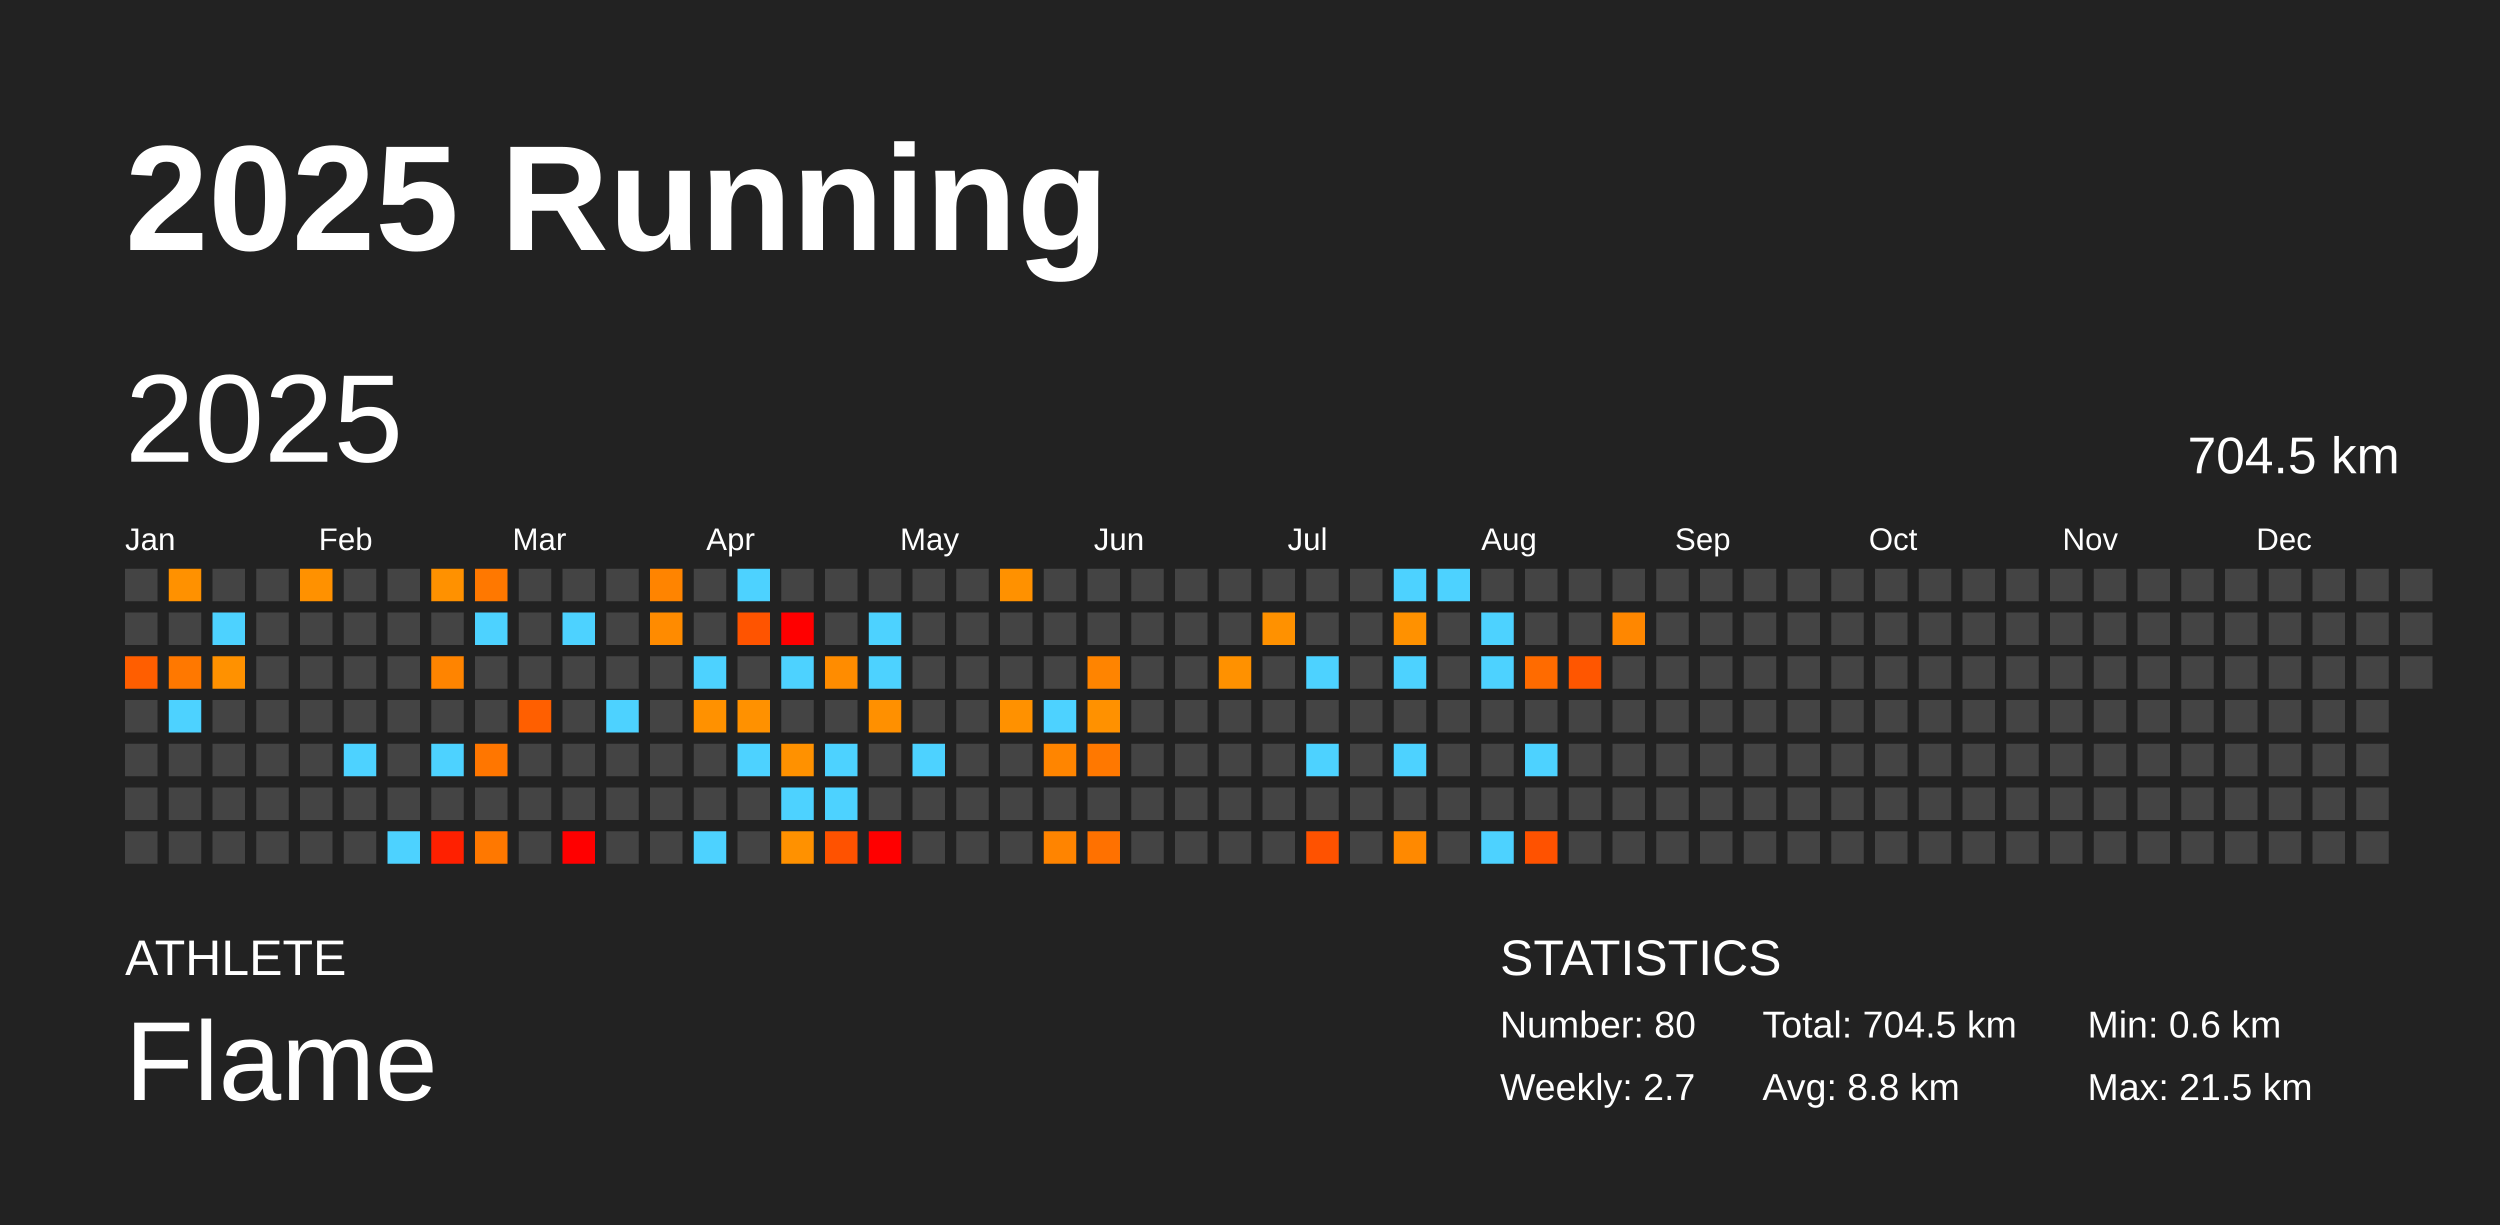
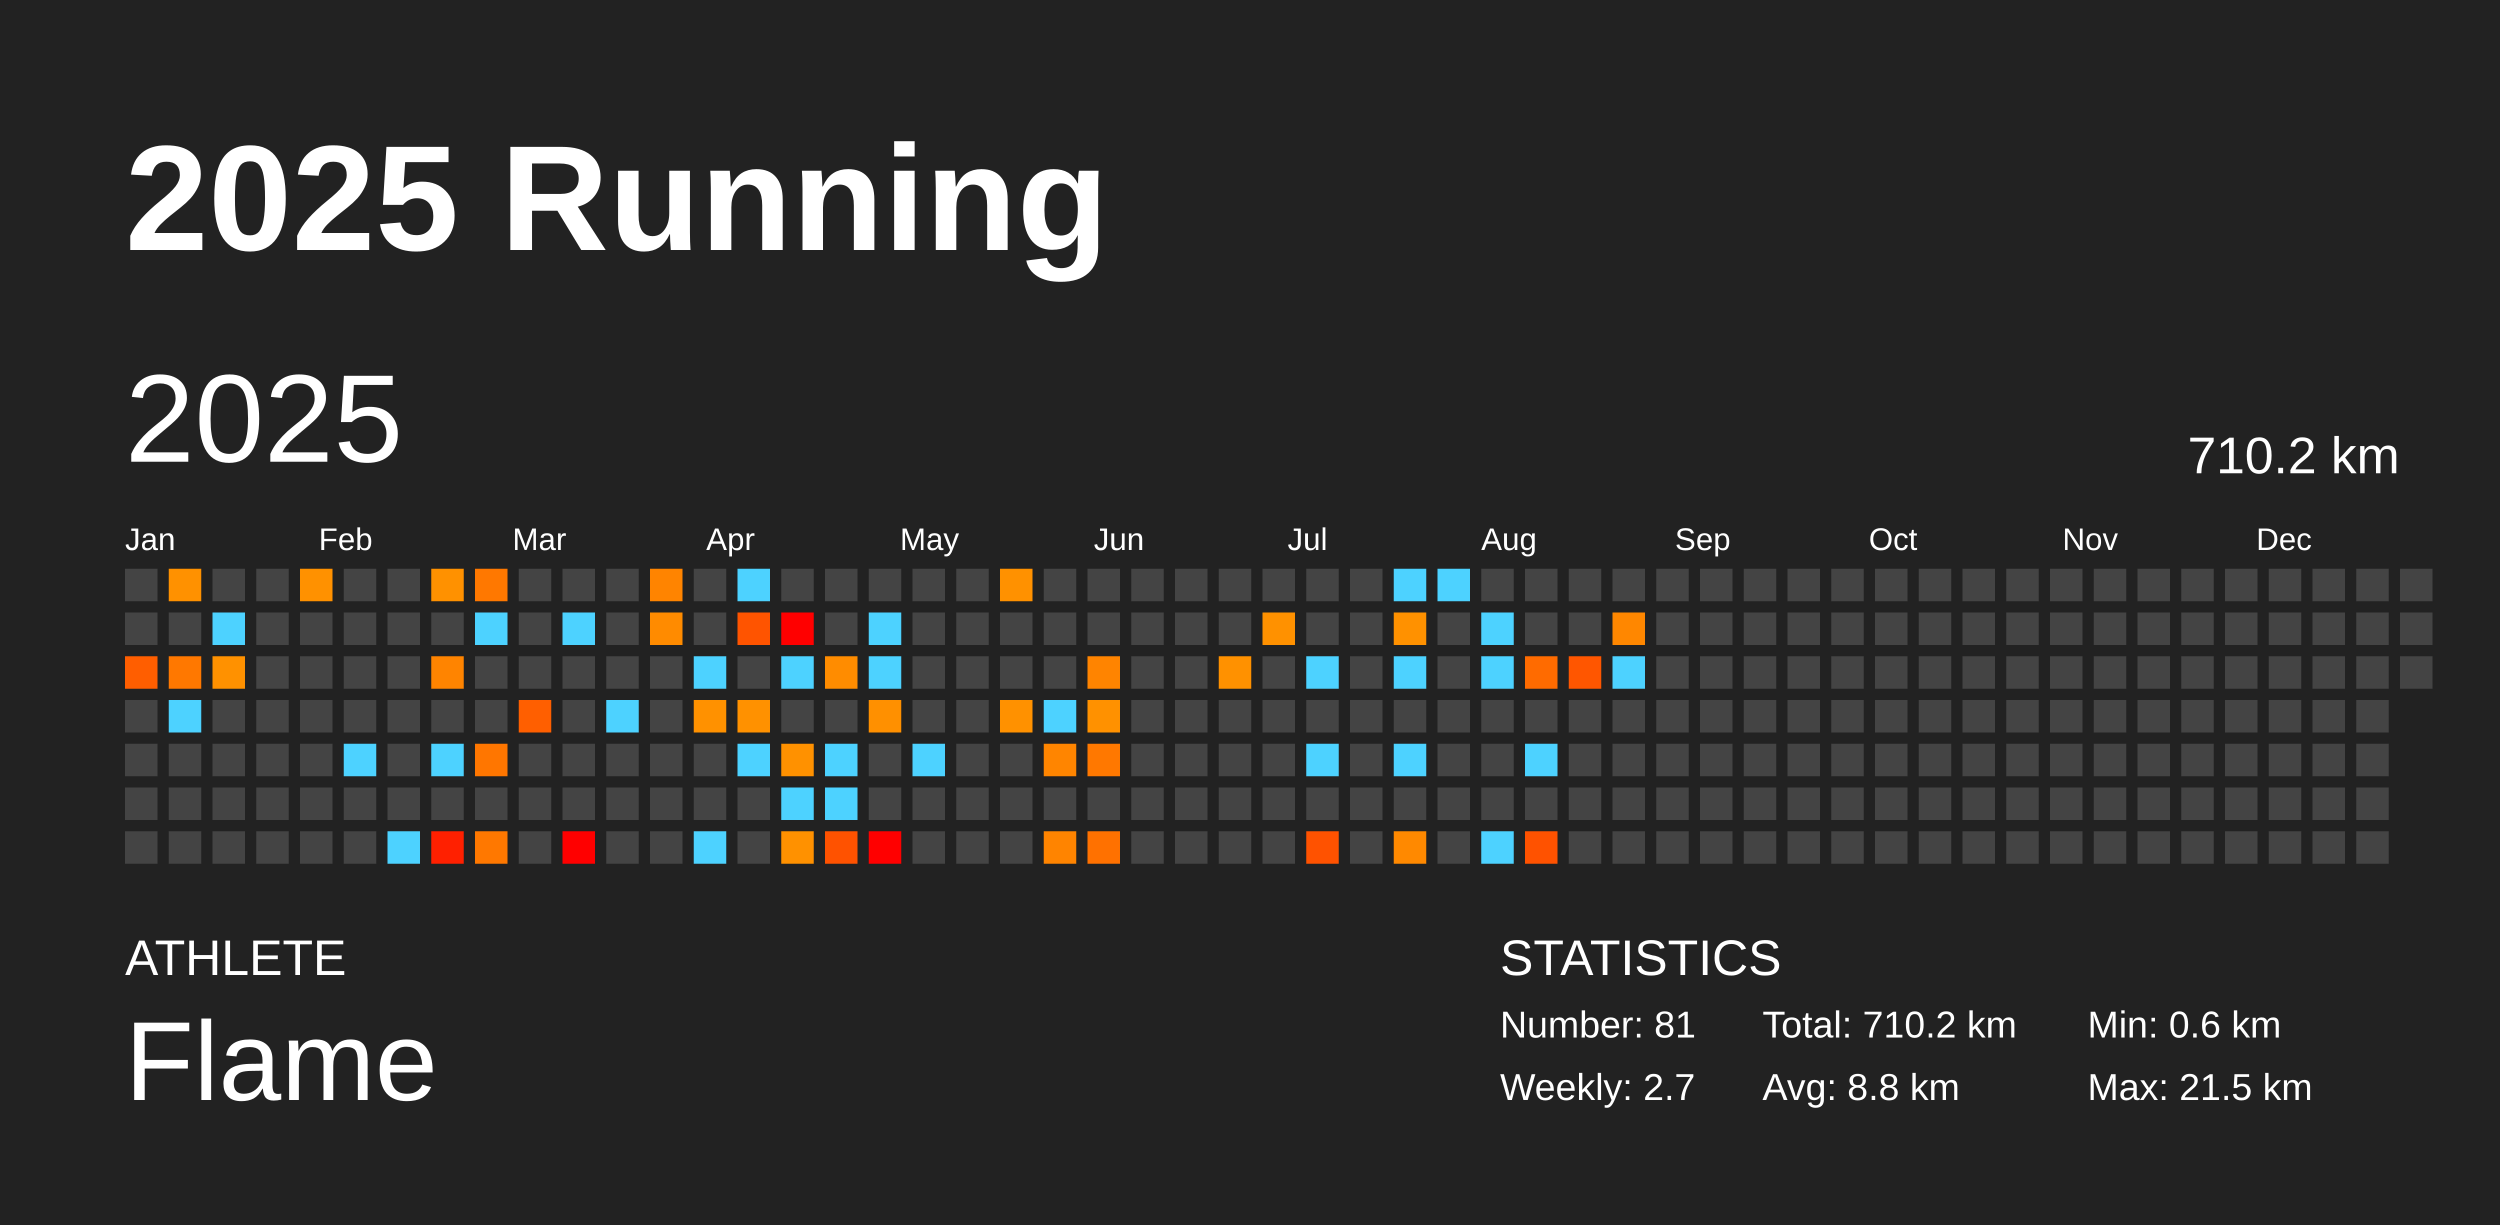
<svg xmlns="http://www.w3.org/2000/svg" baseProfile="full" height="98mm" version="1.1" viewBox="0,0,200,98" width="200mm">
  <defs />
  <rect fill="#222222" height="98" width="200" x="0" y="0" />
  <text fill="#FFFFFF" style="font-size:12px; font-family:Arial; font-weight:bold;" x="10" y="20">2025 Running</text>
  <text fill="#FFFFFF" style="font-size:4px; font-family:Arial" x="10" y="78">ATHLETE</text>
  <text fill="#FFFFFF" style="font-size:9px; font-family:Arial" x="10" y="88">Flame</text>
  <text fill="#FFFFFF" style="font-size:4px; font-family:Arial" x="120" y="78">STATISTICS</text>
-   <text fill="#FFFFFF" style="font-size:3px; font-family:Arial" x="120" y="83">Number: 80</text>
+   <text fill="#FFFFFF" style="font-size:3px; font-family:Arial" x="120" y="83">Number: 81</text>
  <text fill="#FFFFFF" style="font-size:3px; font-family:Arial" x="120" y="88">Weekly: 2.7</text>
-   <text fill="#FFFFFF" style="font-size:3px; font-family:Arial" x="141" y="83">Total: 704.5 km</text>
+   <text fill="#FFFFFF" style="font-size:3px; font-family:Arial" x="141" y="83">Total: 710.2 km</text>
  <text fill="#FFFFFF" style="font-size:3px; font-family:Arial" x="141" y="88">Avg: 8.8 km</text>
  <text fill="#FFFFFF" style="font-size:3px; font-family:Arial" x="167" y="83">Min: 0.6 km</text>
  <text fill="#FFFFFF" style="font-size:3px; font-family:Arial" x="167" y="88">Max: 21.5 km</text>
  <text dominant-baseline="hanging" fill="#FFFFFF" style="font-size:10.0px; font-family:Arial;" x="10" y="30">2025</text>
-   <text dominant-baseline="hanging" fill="#FFFFFF" style="font-size:4.125px; font-family:Arial;" x="175" y="35">704.5 km</text>
+   <text dominant-baseline="hanging" fill="#FFFFFF" style="font-size:4.125px; font-family:Arial;" x="175" y="35">710.2 km</text>
  <text fill="#FFFFFF" style="font-size:2.5px; font-family:Arial" x="10.0" y="44">Jan</text>
  <text fill="#FFFFFF" style="font-size:2.5px; font-family:Arial" x="25.5" y="44">Feb</text>
  <text fill="#FFFFFF" style="font-size:2.5px; font-family:Arial" x="41.0" y="44">Mar</text>
  <text fill="#FFFFFF" style="font-size:2.5px; font-family:Arial" x="56.5" y="44">Apr</text>
  <text fill="#FFFFFF" style="font-size:2.5px; font-family:Arial" x="72.0" y="44">May</text>
  <text fill="#FFFFFF" style="font-size:2.5px; font-family:Arial" x="87.5" y="44">Jun</text>
  <text fill="#FFFFFF" style="font-size:2.5px; font-family:Arial" x="103.0" y="44">Jul</text>
  <text fill="#FFFFFF" style="font-size:2.5px; font-family:Arial" x="118.5" y="44">Aug</text>
  <text fill="#FFFFFF" style="font-size:2.5px; font-family:Arial" x="134.0" y="44">Sep</text>
  <text fill="#FFFFFF" style="font-size:2.5px; font-family:Arial" x="149.5" y="44">Oct</text>
  <text fill="#FFFFFF" style="font-size:2.5px; font-family:Arial" x="165.0" y="44">Nov</text>
  <text fill="#FFFFFF" style="font-size:2.5px; font-family:Arial" x="180.5" y="44">Dec</text>
  <rect fill="#444444" height="2.6" width="2.6" x="10.0" y="45.5" />
  <rect fill="#444444" height="2.6" width="2.6" x="10.0" y="49.0" />
  <rect fill="#ff5e00" height="2.6" width="2.6" x="10.0" y="52.5" />
  <rect fill="#444444" height="2.6" width="2.6" x="10.0" y="56.0" />
  <rect fill="#444444" height="2.6" width="2.6" x="10.0" y="59.5" />
  <rect fill="#444444" height="2.6" width="2.6" x="10.0" y="63.0" />
  <rect fill="#444444" height="2.6" width="2.6" x="10.0" y="66.5" />
  <rect fill="#ff9100" height="2.6" width="2.6" x="13.5" y="45.5" />
  <rect fill="#444444" height="2.6" width="2.6" x="13.5" y="49.0" />
  <rect fill="#ff7800" height="2.6" width="2.6" x="13.5" y="52.5" />
  <rect fill="#4dd2ff" height="2.6" width="2.6" x="13.5" y="56.0" />
  <rect fill="#444444" height="2.6" width="2.6" x="13.5" y="59.5" />
  <rect fill="#444444" height="2.6" width="2.6" x="13.5" y="63.0" />
  <rect fill="#444444" height="2.6" width="2.6" x="13.5" y="66.5" />
  <rect fill="#444444" height="2.6" width="2.6" x="17.0" y="45.5" />
  <rect fill="#4dd2ff" height="2.6" width="2.6" x="17.0" y="49.0" />
  <rect fill="#ff9100" height="2.6" width="2.6" x="17.0" y="52.5" />
  <rect fill="#444444" height="2.6" width="2.6" x="17.0" y="56.0" />
  <rect fill="#444444" height="2.6" width="2.6" x="17.0" y="59.5" />
  <rect fill="#444444" height="2.6" width="2.6" x="17.0" y="63.0" />
  <rect fill="#444444" height="2.6" width="2.6" x="17.0" y="66.5" />
  <rect fill="#444444" height="2.6" width="2.6" x="20.5" y="45.5" />
  <rect fill="#444444" height="2.6" width="2.6" x="20.5" y="49.0" />
  <rect fill="#444444" height="2.6" width="2.6" x="20.5" y="52.5" />
  <rect fill="#444444" height="2.6" width="2.6" x="20.5" y="56.0" />
  <rect fill="#444444" height="2.6" width="2.6" x="20.5" y="59.5" />
  <rect fill="#444444" height="2.6" width="2.6" x="20.5" y="63.0" />
  <rect fill="#444444" height="2.6" width="2.6" x="20.5" y="66.5" />
  <rect fill="#ff9100" height="2.6" width="2.6" x="24.0" y="45.5" />
  <rect fill="#444444" height="2.6" width="2.6" x="24.0" y="49.0" />
  <rect fill="#444444" height="2.6" width="2.6" x="24.0" y="52.5" />
  <rect fill="#444444" height="2.6" width="2.6" x="24.0" y="56.0" />
  <rect fill="#444444" height="2.6" width="2.6" x="24.0" y="59.5" />
  <rect fill="#444444" height="2.6" width="2.6" x="24.0" y="63.0" />
  <rect fill="#444444" height="2.6" width="2.6" x="24.0" y="66.5" />
  <rect fill="#444444" height="2.6" width="2.6" x="27.5" y="45.5" />
  <rect fill="#444444" height="2.6" width="2.6" x="27.5" y="49.0" />
  <rect fill="#444444" height="2.6" width="2.6" x="27.5" y="52.5" />
  <rect fill="#444444" height="2.6" width="2.6" x="27.5" y="56.0" />
  <rect fill="#4dd2ff" height="2.6" width="2.6" x="27.5" y="59.5" />
  <rect fill="#444444" height="2.6" width="2.6" x="27.5" y="63.0" />
  <rect fill="#444444" height="2.6" width="2.6" x="27.5" y="66.5" />
  <rect fill="#444444" height="2.6" width="2.6" x="31.0" y="45.5" />
  <rect fill="#444444" height="2.6" width="2.6" x="31.0" y="49.0" />
  <rect fill="#444444" height="2.6" width="2.6" x="31.0" y="52.5" />
  <rect fill="#444444" height="2.6" width="2.6" x="31.0" y="56.0" />
  <rect fill="#444444" height="2.6" width="2.6" x="31.0" y="59.5" />
  <rect fill="#444444" height="2.6" width="2.6" x="31.0" y="63.0" />
  <rect fill="#4dd2ff" height="2.6" width="2.6" x="31.0" y="66.5" />
  <rect fill="#ff9100" height="2.6" width="2.6" x="34.5" y="45.5" />
  <rect fill="#444444" height="2.6" width="2.6" x="34.5" y="49.0" />
  <rect fill="#ff8400" height="2.6" width="2.6" x="34.5" y="52.5" />
  <rect fill="#444444" height="2.6" width="2.6" x="34.5" y="56.0" />
  <rect fill="#4dd2ff" height="2.6" width="2.6" x="34.5" y="59.5" />
  <rect fill="#444444" height="2.6" width="2.6" x="34.5" y="63.0" />
  <rect fill="#ff2000" height="2.6" width="2.6" x="34.5" y="66.5" />
  <rect fill="#ff7800" height="2.6" width="2.6" x="38.0" y="45.5" />
  <rect fill="#4dd2ff" height="2.6" width="2.6" x="38.0" y="49.0" />
  <rect fill="#444444" height="2.6" width="2.6" x="38.0" y="52.5" />
  <rect fill="#444444" height="2.6" width="2.6" x="38.0" y="56.0" />
  <rect fill="#ff7600" height="2.6" width="2.6" x="38.0" y="59.5" />
  <rect fill="#444444" height="2.6" width="2.6" x="38.0" y="63.0" />
  <rect fill="#ff7800" height="2.6" width="2.6" x="38.0" y="66.5" />
  <rect fill="#444444" height="2.6" width="2.6" x="41.5" y="45.5" />
  <rect fill="#444444" height="2.6" width="2.6" x="41.5" y="49.0" />
  <rect fill="#444444" height="2.6" width="2.6" x="41.5" y="52.5" />
  <rect fill="#ff5f00" height="2.6" width="2.6" x="41.5" y="56.0" />
  <rect fill="#444444" height="2.6" width="2.6" x="41.5" y="59.5" />
  <rect fill="#444444" height="2.6" width="2.6" x="41.5" y="63.0" />
  <rect fill="#444444" height="2.6" width="2.6" x="41.5" y="66.5" />
  <rect fill="#444444" height="2.6" width="2.6" x="45.0" y="45.5" />
  <rect fill="#4dd2ff" height="2.6" width="2.6" x="45.0" y="49.0" />
  <rect fill="#444444" height="2.6" width="2.6" x="45.0" y="52.5" />
  <rect fill="#444444" height="2.6" width="2.6" x="45.0" y="56.0" />
  <rect fill="#444444" height="2.6" width="2.6" x="45.0" y="59.5" />
  <rect fill="#444444" height="2.6" width="2.6" x="45.0" y="63.0" />
  <rect fill="red" height="2.6" width="2.6" x="45.0" y="66.5" />
  <rect fill="#444444" height="2.6" width="2.6" x="48.5" y="45.5" />
  <rect fill="#444444" height="2.6" width="2.6" x="48.5" y="49.0" />
  <rect fill="#444444" height="2.6" width="2.6" x="48.5" y="52.5" />
  <rect fill="#4dd2ff" height="2.6" width="2.6" x="48.5" y="56.0" />
  <rect fill="#444444" height="2.6" width="2.6" x="48.5" y="59.5" />
  <rect fill="#444444" height="2.6" width="2.6" x="48.5" y="63.0" />
  <rect fill="#444444" height="2.6" width="2.6" x="48.5" y="66.5" />
  <rect fill="#ff8400" height="2.6" width="2.6" x="52.0" y="45.5" />
  <rect fill="#ff8b00" height="2.6" width="2.6" x="52.0" y="49.0" />
  <rect fill="#444444" height="2.6" width="2.6" x="52.0" y="52.5" />
  <rect fill="#444444" height="2.6" width="2.6" x="52.0" y="56.0" />
  <rect fill="#444444" height="2.6" width="2.6" x="52.0" y="59.5" />
  <rect fill="#444444" height="2.6" width="2.6" x="52.0" y="63.0" />
  <rect fill="#444444" height="2.6" width="2.6" x="52.0" y="66.5" />
  <rect fill="#444444" height="2.6" width="2.6" x="55.5" y="45.5" />
  <rect fill="#444444" height="2.6" width="2.6" x="55.5" y="49.0" />
  <rect fill="#4dd2ff" height="2.6" width="2.6" x="55.5" y="52.5" />
  <rect fill="#ff9100" height="2.6" width="2.6" x="55.5" y="56.0" />
  <rect fill="#444444" height="2.6" width="2.6" x="55.5" y="59.5" />
  <rect fill="#444444" height="2.6" width="2.6" x="55.5" y="63.0" />
  <rect fill="#4dd2ff" height="2.6" width="2.6" x="55.5" y="66.5" />
  <rect fill="#4dd2ff" height="2.6" width="2.6" x="59.0" y="45.5" />
  <rect fill="#ff5400" height="2.6" width="2.6" x="59.0" y="49.0" />
  <rect fill="#444444" height="2.6" width="2.6" x="59.0" y="52.5" />
  <rect fill="#ff9100" height="2.6" width="2.6" x="59.0" y="56.0" />
  <rect fill="#4dd2ff" height="2.6" width="2.6" x="59.0" y="59.5" />
  <rect fill="#444444" height="2.6" width="2.6" x="59.0" y="63.0" />
  <rect fill="#444444" height="2.6" width="2.6" x="59.0" y="66.5" />
  <rect fill="#444444" height="2.6" width="2.6" x="62.5" y="45.5" />
  <rect fill="red" height="2.6" width="2.6" x="62.5" y="49.0" />
  <rect fill="#4dd2ff" height="2.6" width="2.6" x="62.5" y="52.5" />
  <rect fill="#444444" height="2.6" width="2.6" x="62.5" y="56.0" />
  <rect fill="#ff9100" height="2.6" width="2.6" x="62.5" y="59.5" />
  <rect fill="#4dd2ff" height="2.6" width="2.6" x="62.5" y="63.0" />
  <rect fill="#ff9100" height="2.6" width="2.6" x="62.5" y="66.5" />
  <rect fill="#444444" height="2.6" width="2.6" x="66.0" y="45.5" />
  <rect fill="#444444" height="2.6" width="2.6" x="66.0" y="49.0" />
  <rect fill="#ff8c00" height="2.6" width="2.6" x="66.0" y="52.5" />
  <rect fill="#444444" height="2.6" width="2.6" x="66.0" y="56.0" />
  <rect fill="#4dd2ff" height="2.6" width="2.6" x="66.0" y="59.5" />
  <rect fill="#4dd2ff" height="2.6" width="2.6" x="66.0" y="63.0" />
  <rect fill="#ff5200" height="2.6" width="2.6" x="66.0" y="66.5" />
  <rect fill="#444444" height="2.6" width="2.6" x="69.5" y="45.5" />
  <rect fill="#4dd2ff" height="2.6" width="2.6" x="69.5" y="49.0" />
  <rect fill="#4dd2ff" height="2.6" width="2.6" x="69.5" y="52.5" />
  <rect fill="#ff9000" height="2.6" width="2.6" x="69.5" y="56.0" />
  <rect fill="#444444" height="2.6" width="2.6" x="69.5" y="59.5" />
  <rect fill="#444444" height="2.6" width="2.6" x="69.5" y="63.0" />
  <rect fill="red" height="2.6" width="2.6" x="69.5" y="66.5" />
  <rect fill="#444444" height="2.6" width="2.6" x="73.0" y="45.5" />
  <rect fill="#444444" height="2.6" width="2.6" x="73.0" y="49.0" />
  <rect fill="#444444" height="2.6" width="2.6" x="73.0" y="52.5" />
  <rect fill="#444444" height="2.6" width="2.6" x="73.0" y="56.0" />
  <rect fill="#4dd2ff" height="2.6" width="2.6" x="73.0" y="59.5" />
  <rect fill="#444444" height="2.6" width="2.6" x="73.0" y="63.0" />
  <rect fill="#444444" height="2.6" width="2.6" x="73.0" y="66.5" />
  <rect fill="#444444" height="2.6" width="2.6" x="76.5" y="45.5" />
  <rect fill="#444444" height="2.6" width="2.6" x="76.5" y="49.0" />
  <rect fill="#444444" height="2.6" width="2.6" x="76.5" y="52.5" />
  <rect fill="#444444" height="2.6" width="2.6" x="76.5" y="56.0" />
  <rect fill="#444444" height="2.6" width="2.6" x="76.5" y="59.5" />
  <rect fill="#444444" height="2.6" width="2.6" x="76.5" y="63.0" />
  <rect fill="#444444" height="2.6" width="2.6" x="76.5" y="66.5" />
  <rect fill="#ff9100" height="2.6" width="2.6" x="80.0" y="45.5" />
  <rect fill="#444444" height="2.6" width="2.6" x="80.0" y="49.0" />
  <rect fill="#444444" height="2.6" width="2.6" x="80.0" y="52.5" />
  <rect fill="#ff9100" height="2.6" width="2.6" x="80.0" y="56.0" />
  <rect fill="#444444" height="2.6" width="2.6" x="80.0" y="59.5" />
  <rect fill="#444444" height="2.6" width="2.6" x="80.0" y="63.0" />
  <rect fill="#444444" height="2.6" width="2.6" x="80.0" y="66.5" />
  <rect fill="#444444" height="2.6" width="2.6" x="83.5" y="45.5" />
  <rect fill="#444444" height="2.6" width="2.6" x="83.5" y="49.0" />
  <rect fill="#444444" height="2.6" width="2.6" x="83.5" y="52.5" />
  <rect fill="#4dd2ff" height="2.6" width="2.6" x="83.5" y="56.0" />
  <rect fill="#ff8500" height="2.6" width="2.6" x="83.5" y="59.5" />
  <rect fill="#444444" height="2.6" width="2.6" x="83.5" y="63.0" />
  <rect fill="#ff8400" height="2.6" width="2.6" x="83.5" y="66.5" />
  <rect fill="#444444" height="2.6" width="2.6" x="87.0" y="45.5" />
  <rect fill="#444444" height="2.6" width="2.6" x="87.0" y="49.0" />
  <rect fill="#ff8400" height="2.6" width="2.6" x="87.0" y="52.5" />
  <rect fill="#ff9100" height="2.6" width="2.6" x="87.0" y="56.0" />
  <rect fill="#ff7800" height="2.6" width="2.6" x="87.0" y="59.5" />
  <rect fill="#444444" height="2.6" width="2.6" x="87.0" y="63.0" />
  <rect fill="#ff7100" height="2.6" width="2.6" x="87.0" y="66.5" />
  <rect fill="#444444" height="2.6" width="2.6" x="90.5" y="45.5" />
  <rect fill="#444444" height="2.6" width="2.6" x="90.5" y="49.0" />
  <rect fill="#444444" height="2.6" width="2.6" x="90.5" y="52.5" />
  <rect fill="#444444" height="2.6" width="2.6" x="90.5" y="56.0" />
  <rect fill="#444444" height="2.6" width="2.6" x="90.5" y="59.5" />
  <rect fill="#444444" height="2.6" width="2.6" x="90.5" y="63.0" />
  <rect fill="#444444" height="2.6" width="2.6" x="90.5" y="66.5" />
  <rect fill="#444444" height="2.6" width="2.6" x="94.0" y="45.5" />
  <rect fill="#444444" height="2.6" width="2.6" x="94.0" y="49.0" />
  <rect fill="#444444" height="2.6" width="2.6" x="94.0" y="52.5" />
  <rect fill="#444444" height="2.6" width="2.6" x="94.0" y="56.0" />
  <rect fill="#444444" height="2.6" width="2.6" x="94.0" y="59.5" />
  <rect fill="#444444" height="2.6" width="2.6" x="94.0" y="63.0" />
  <rect fill="#444444" height="2.6" width="2.6" x="94.0" y="66.5" />
  <rect fill="#444444" height="2.6" width="2.6" x="97.5" y="45.5" />
  <rect fill="#444444" height="2.6" width="2.6" x="97.5" y="49.0" />
  <rect fill="#ff9100" height="2.6" width="2.6" x="97.5" y="52.5" />
  <rect fill="#444444" height="2.6" width="2.6" x="97.5" y="56.0" />
  <rect fill="#444444" height="2.6" width="2.6" x="97.5" y="59.5" />
  <rect fill="#444444" height="2.6" width="2.6" x="97.5" y="63.0" />
  <rect fill="#444444" height="2.6" width="2.6" x="97.5" y="66.5" />
  <rect fill="#444444" height="2.6" width="2.6" x="101.0" y="45.5" />
  <rect fill="#ff9100" height="2.6" width="2.6" x="101.0" y="49.0" />
  <rect fill="#444444" height="2.6" width="2.6" x="101.0" y="52.5" />
  <rect fill="#444444" height="2.6" width="2.6" x="101.0" y="56.0" />
  <rect fill="#444444" height="2.6" width="2.6" x="101.0" y="59.5" />
  <rect fill="#444444" height="2.6" width="2.6" x="101.0" y="63.0" />
  <rect fill="#444444" height="2.6" width="2.6" x="101.0" y="66.5" />
  <rect fill="#444444" height="2.6" width="2.6" x="104.5" y="45.5" />
  <rect fill="#444444" height="2.6" width="2.6" x="104.5" y="49.0" />
  <rect fill="#4dd2ff" height="2.6" width="2.6" x="104.5" y="52.5" />
  <rect fill="#444444" height="2.6" width="2.6" x="104.5" y="56.0" />
  <rect fill="#4dd2ff" height="2.6" width="2.6" x="104.5" y="59.5" />
  <rect fill="#444444" height="2.6" width="2.6" x="104.5" y="63.0" />
  <rect fill="#ff5200" height="2.6" width="2.6" x="104.5" y="66.5" />
  <rect fill="#444444" height="2.6" width="2.6" x="108.0" y="45.5" />
  <rect fill="#444444" height="2.6" width="2.6" x="108.0" y="49.0" />
  <rect fill="#444444" height="2.6" width="2.6" x="108.0" y="52.5" />
  <rect fill="#444444" height="2.6" width="2.6" x="108.0" y="56.0" />
  <rect fill="#444444" height="2.6" width="2.6" x="108.0" y="59.5" />
  <rect fill="#444444" height="2.6" width="2.6" x="108.0" y="63.0" />
  <rect fill="#444444" height="2.6" width="2.6" x="108.0" y="66.5" />
  <rect fill="#4dd2ff" height="2.6" width="2.6" x="111.5" y="45.5" />
  <rect fill="#ff9100" height="2.6" width="2.6" x="111.5" y="49.0" />
  <rect fill="#4dd2ff" height="2.6" width="2.6" x="111.5" y="52.5" />
  <rect fill="#444444" height="2.6" width="2.6" x="111.5" y="56.0" />
  <rect fill="#4dd2ff" height="2.6" width="2.6" x="111.5" y="59.5" />
  <rect fill="#444444" height="2.6" width="2.6" x="111.5" y="63.0" />
  <rect fill="#ff8900" height="2.6" width="2.6" x="111.5" y="66.5" />
  <rect fill="#4dd2ff" height="2.6" width="2.6" x="115.0" y="45.5" />
  <rect fill="#444444" height="2.6" width="2.6" x="115.0" y="49.0" />
  <rect fill="#444444" height="2.6" width="2.6" x="115.0" y="52.5" />
  <rect fill="#444444" height="2.6" width="2.6" x="115.0" y="56.0" />
  <rect fill="#444444" height="2.6" width="2.6" x="115.0" y="59.5" />
  <rect fill="#444444" height="2.6" width="2.6" x="115.0" y="63.0" />
  <rect fill="#444444" height="2.6" width="2.6" x="115.0" y="66.5" />
  <rect fill="#444444" height="2.6" width="2.6" x="118.5" y="45.5" />
  <rect fill="#4dd2ff" height="2.6" width="2.6" x="118.5" y="49.0" />
  <rect fill="#4dd2ff" height="2.6" width="2.6" x="118.5" y="52.5" />
  <rect fill="#444444" height="2.6" width="2.6" x="118.5" y="56.0" />
  <rect fill="#444444" height="2.6" width="2.6" x="118.5" y="59.5" />
  <rect fill="#444444" height="2.6" width="2.6" x="118.5" y="63.0" />
  <rect fill="#4dd2ff" height="2.6" width="2.6" x="118.5" y="66.5" />
  <rect fill="#444444" height="2.6" width="2.6" x="122.0" y="45.5" />
  <rect fill="#444444" height="2.6" width="2.6" x="122.0" y="49.0" />
  <rect fill="#ff6b00" height="2.6" width="2.6" x="122.0" y="52.5" />
  <rect fill="#444444" height="2.6" width="2.6" x="122.0" y="56.0" />
  <rect fill="#4dd2ff" height="2.6" width="2.6" x="122.0" y="59.5" />
  <rect fill="#444444" height="2.6" width="2.6" x="122.0" y="63.0" />
  <rect fill="#ff5200" height="2.6" width="2.6" x="122.0" y="66.5" />
  <rect fill="#444444" height="2.6" width="2.6" x="125.5" y="45.5" />
  <rect fill="#444444" height="2.6" width="2.6" x="125.5" y="49.0" />
  <rect fill="#ff5600" height="2.6" width="2.6" x="125.5" y="52.5" />
  <rect fill="#444444" height="2.6" width="2.6" x="125.5" y="56.0" />
  <rect fill="#444444" height="2.6" width="2.6" x="125.5" y="59.5" />
  <rect fill="#444444" height="2.6" width="2.6" x="125.5" y="63.0" />
  <rect fill="#444444" height="2.6" width="2.6" x="125.5" y="66.5" />
  <rect fill="#444444" height="2.6" width="2.6" x="129.0" y="45.5" />
  <rect fill="#ff8700" height="2.6" width="2.6" x="129.0" y="49.0" />
-   <rect fill="#444444" height="2.6" width="2.6" x="129.0" y="52.5" />
+   <rect fill="#4dd2ff" height="2.6" width="2.6" x="129.0" y="52.5" />
  <rect fill="#444444" height="2.6" width="2.6" x="129.0" y="56.0" />
  <rect fill="#444444" height="2.6" width="2.6" x="129.0" y="59.5" />
  <rect fill="#444444" height="2.6" width="2.6" x="129.0" y="63.0" />
  <rect fill="#444444" height="2.6" width="2.6" x="129.0" y="66.5" />
  <rect fill="#444444" height="2.6" width="2.6" x="132.5" y="45.5" />
  <rect fill="#444444" height="2.6" width="2.6" x="132.5" y="49.0" />
  <rect fill="#444444" height="2.6" width="2.6" x="132.5" y="52.5" />
  <rect fill="#444444" height="2.6" width="2.6" x="132.5" y="56.0" />
  <rect fill="#444444" height="2.6" width="2.6" x="132.5" y="59.5" />
  <rect fill="#444444" height="2.6" width="2.6" x="132.5" y="63.0" />
  <rect fill="#444444" height="2.6" width="2.6" x="132.5" y="66.5" />
  <rect fill="#444444" height="2.6" width="2.6" x="136.0" y="45.5" />
  <rect fill="#444444" height="2.6" width="2.6" x="136.0" y="49.0" />
  <rect fill="#444444" height="2.6" width="2.6" x="136.0" y="52.5" />
  <rect fill="#444444" height="2.6" width="2.6" x="136.0" y="56.0" />
  <rect fill="#444444" height="2.6" width="2.6" x="136.0" y="59.5" />
  <rect fill="#444444" height="2.6" width="2.6" x="136.0" y="63.0" />
  <rect fill="#444444" height="2.6" width="2.6" x="136.0" y="66.5" />
  <rect fill="#444444" height="2.6" width="2.6" x="139.5" y="45.5" />
  <rect fill="#444444" height="2.6" width="2.6" x="139.5" y="49.0" />
  <rect fill="#444444" height="2.6" width="2.6" x="139.5" y="52.5" />
  <rect fill="#444444" height="2.6" width="2.6" x="139.5" y="56.0" />
  <rect fill="#444444" height="2.6" width="2.6" x="139.5" y="59.5" />
  <rect fill="#444444" height="2.6" width="2.6" x="139.5" y="63.0" />
  <rect fill="#444444" height="2.6" width="2.6" x="139.5" y="66.5" />
  <rect fill="#444444" height="2.6" width="2.6" x="143.0" y="45.5" />
  <rect fill="#444444" height="2.6" width="2.6" x="143.0" y="49.0" />
  <rect fill="#444444" height="2.6" width="2.6" x="143.0" y="52.5" />
  <rect fill="#444444" height="2.6" width="2.6" x="143.0" y="56.0" />
  <rect fill="#444444" height="2.6" width="2.6" x="143.0" y="59.5" />
  <rect fill="#444444" height="2.6" width="2.6" x="143.0" y="63.0" />
  <rect fill="#444444" height="2.6" width="2.6" x="143.0" y="66.5" />
  <rect fill="#444444" height="2.6" width="2.6" x="146.5" y="45.5" />
  <rect fill="#444444" height="2.6" width="2.6" x="146.5" y="49.0" />
  <rect fill="#444444" height="2.6" width="2.6" x="146.5" y="52.5" />
  <rect fill="#444444" height="2.6" width="2.6" x="146.5" y="56.0" />
  <rect fill="#444444" height="2.6" width="2.6" x="146.5" y="59.5" />
  <rect fill="#444444" height="2.6" width="2.6" x="146.5" y="63.0" />
  <rect fill="#444444" height="2.6" width="2.6" x="146.5" y="66.5" />
  <rect fill="#444444" height="2.6" width="2.6" x="150.0" y="45.5" />
  <rect fill="#444444" height="2.6" width="2.6" x="150.0" y="49.0" />
  <rect fill="#444444" height="2.6" width="2.6" x="150.0" y="52.5" />
  <rect fill="#444444" height="2.6" width="2.6" x="150.0" y="56.0" />
  <rect fill="#444444" height="2.6" width="2.6" x="150.0" y="59.5" />
  <rect fill="#444444" height="2.6" width="2.6" x="150.0" y="63.0" />
  <rect fill="#444444" height="2.6" width="2.6" x="150.0" y="66.5" />
  <rect fill="#444444" height="2.6" width="2.6" x="153.5" y="45.5" />
  <rect fill="#444444" height="2.6" width="2.6" x="153.5" y="49.0" />
  <rect fill="#444444" height="2.6" width="2.6" x="153.5" y="52.5" />
  <rect fill="#444444" height="2.6" width="2.6" x="153.5" y="56.0" />
  <rect fill="#444444" height="2.6" width="2.6" x="153.5" y="59.5" />
  <rect fill="#444444" height="2.6" width="2.6" x="153.5" y="63.0" />
  <rect fill="#444444" height="2.6" width="2.6" x="153.5" y="66.5" />
  <rect fill="#444444" height="2.6" width="2.6" x="157.0" y="45.5" />
  <rect fill="#444444" height="2.6" width="2.6" x="157.0" y="49.0" />
  <rect fill="#444444" height="2.6" width="2.6" x="157.0" y="52.5" />
  <rect fill="#444444" height="2.6" width="2.6" x="157.0" y="56.0" />
  <rect fill="#444444" height="2.6" width="2.6" x="157.0" y="59.5" />
  <rect fill="#444444" height="2.6" width="2.6" x="157.0" y="63.0" />
  <rect fill="#444444" height="2.6" width="2.6" x="157.0" y="66.5" />
  <rect fill="#444444" height="2.6" width="2.6" x="160.5" y="45.5" />
  <rect fill="#444444" height="2.6" width="2.6" x="160.5" y="49.0" />
  <rect fill="#444444" height="2.6" width="2.6" x="160.5" y="52.5" />
  <rect fill="#444444" height="2.6" width="2.6" x="160.5" y="56.0" />
  <rect fill="#444444" height="2.6" width="2.6" x="160.5" y="59.5" />
  <rect fill="#444444" height="2.6" width="2.6" x="160.5" y="63.0" />
  <rect fill="#444444" height="2.6" width="2.6" x="160.5" y="66.5" />
  <rect fill="#444444" height="2.6" width="2.6" x="164.0" y="45.5" />
  <rect fill="#444444" height="2.6" width="2.6" x="164.0" y="49.0" />
  <rect fill="#444444" height="2.6" width="2.6" x="164.0" y="52.5" />
  <rect fill="#444444" height="2.6" width="2.6" x="164.0" y="56.0" />
  <rect fill="#444444" height="2.6" width="2.6" x="164.0" y="59.5" />
  <rect fill="#444444" height="2.6" width="2.6" x="164.0" y="63.0" />
  <rect fill="#444444" height="2.6" width="2.6" x="164.0" y="66.5" />
  <rect fill="#444444" height="2.6" width="2.6" x="167.5" y="45.5" />
  <rect fill="#444444" height="2.6" width="2.6" x="167.5" y="49.0" />
  <rect fill="#444444" height="2.6" width="2.6" x="167.5" y="52.5" />
  <rect fill="#444444" height="2.6" width="2.6" x="167.5" y="56.0" />
  <rect fill="#444444" height="2.6" width="2.6" x="167.5" y="59.5" />
  <rect fill="#444444" height="2.6" width="2.6" x="167.5" y="63.0" />
  <rect fill="#444444" height="2.6" width="2.6" x="167.5" y="66.5" />
  <rect fill="#444444" height="2.6" width="2.6" x="171.0" y="45.5" />
  <rect fill="#444444" height="2.6" width="2.6" x="171.0" y="49.0" />
  <rect fill="#444444" height="2.6" width="2.6" x="171.0" y="52.5" />
  <rect fill="#444444" height="2.6" width="2.6" x="171.0" y="56.0" />
  <rect fill="#444444" height="2.6" width="2.6" x="171.0" y="59.5" />
  <rect fill="#444444" height="2.6" width="2.6" x="171.0" y="63.0" />
  <rect fill="#444444" height="2.6" width="2.6" x="171.0" y="66.5" />
  <rect fill="#444444" height="2.6" width="2.6" x="174.5" y="45.5" />
  <rect fill="#444444" height="2.6" width="2.6" x="174.5" y="49.0" />
  <rect fill="#444444" height="2.6" width="2.6" x="174.5" y="52.5" />
  <rect fill="#444444" height="2.6" width="2.6" x="174.5" y="56.0" />
  <rect fill="#444444" height="2.6" width="2.6" x="174.5" y="59.5" />
  <rect fill="#444444" height="2.6" width="2.6" x="174.5" y="63.0" />
  <rect fill="#444444" height="2.6" width="2.6" x="174.5" y="66.5" />
  <rect fill="#444444" height="2.6" width="2.6" x="178.0" y="45.5" />
  <rect fill="#444444" height="2.6" width="2.6" x="178.0" y="49.0" />
  <rect fill="#444444" height="2.6" width="2.6" x="178.0" y="52.5" />
  <rect fill="#444444" height="2.6" width="2.6" x="178.0" y="56.0" />
  <rect fill="#444444" height="2.6" width="2.6" x="178.0" y="59.5" />
  <rect fill="#444444" height="2.6" width="2.6" x="178.0" y="63.0" />
  <rect fill="#444444" height="2.6" width="2.6" x="178.0" y="66.5" />
  <rect fill="#444444" height="2.6" width="2.6" x="181.5" y="45.5" />
  <rect fill="#444444" height="2.6" width="2.6" x="181.5" y="49.0" />
  <rect fill="#444444" height="2.6" width="2.6" x="181.5" y="52.5" />
  <rect fill="#444444" height="2.6" width="2.6" x="181.5" y="56.0" />
  <rect fill="#444444" height="2.6" width="2.6" x="181.5" y="59.5" />
  <rect fill="#444444" height="2.6" width="2.6" x="181.5" y="63.0" />
  <rect fill="#444444" height="2.6" width="2.6" x="181.5" y="66.5" />
  <rect fill="#444444" height="2.6" width="2.6" x="185.0" y="45.5" />
  <rect fill="#444444" height="2.6" width="2.6" x="185.0" y="49.0" />
  <rect fill="#444444" height="2.6" width="2.6" x="185.0" y="52.5" />
  <rect fill="#444444" height="2.6" width="2.6" x="185.0" y="56.0" />
  <rect fill="#444444" height="2.6" width="2.6" x="185.0" y="59.5" />
  <rect fill="#444444" height="2.6" width="2.6" x="185.0" y="63.0" />
  <rect fill="#444444" height="2.6" width="2.6" x="185.0" y="66.5" />
  <rect fill="#444444" height="2.6" width="2.6" x="188.5" y="45.5" />
  <rect fill="#444444" height="2.6" width="2.6" x="188.5" y="49.0" />
  <rect fill="#444444" height="2.6" width="2.6" x="188.5" y="52.5" />
  <rect fill="#444444" height="2.6" width="2.6" x="188.5" y="56.0" />
  <rect fill="#444444" height="2.6" width="2.6" x="188.5" y="59.5" />
  <rect fill="#444444" height="2.6" width="2.6" x="188.5" y="63.0" />
  <rect fill="#444444" height="2.6" width="2.6" x="188.5" y="66.5" />
  <rect fill="#444444" height="2.6" width="2.6" x="192.0" y="45.5" />
  <rect fill="#444444" height="2.6" width="2.6" x="192.0" y="49.0" />
  <rect fill="#444444" height="2.6" width="2.6" x="192.0" y="52.5" />
</svg>
